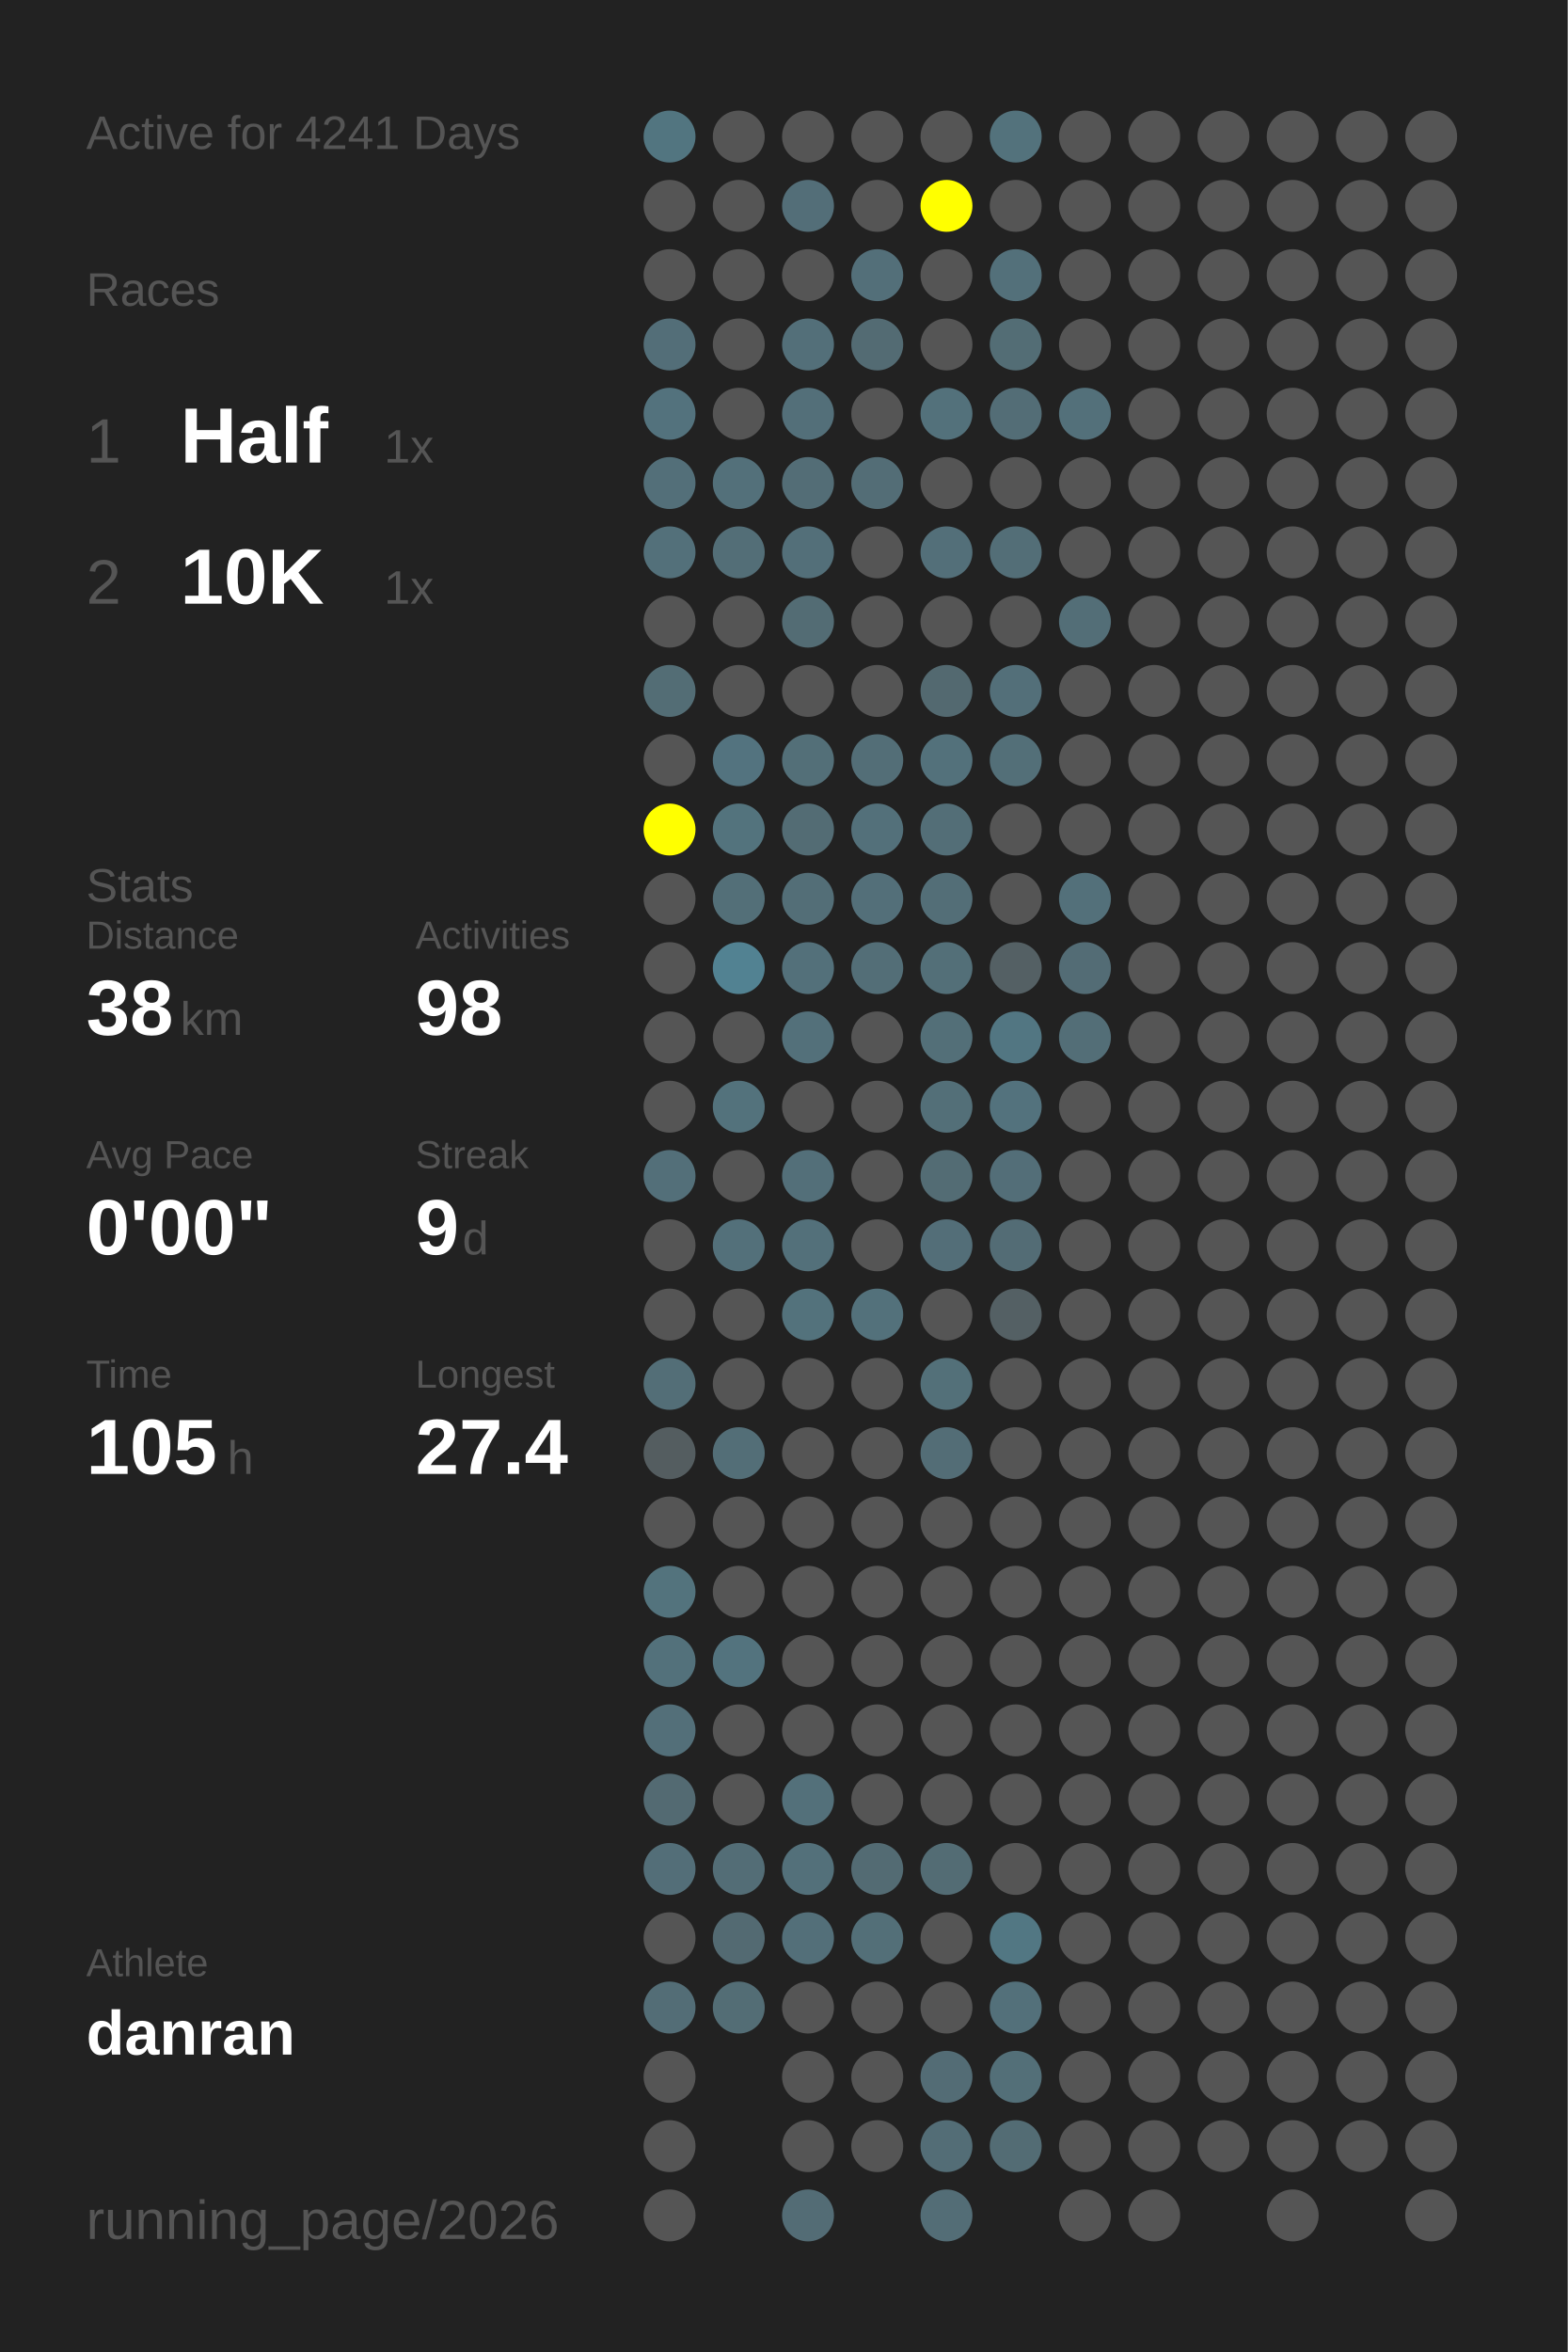
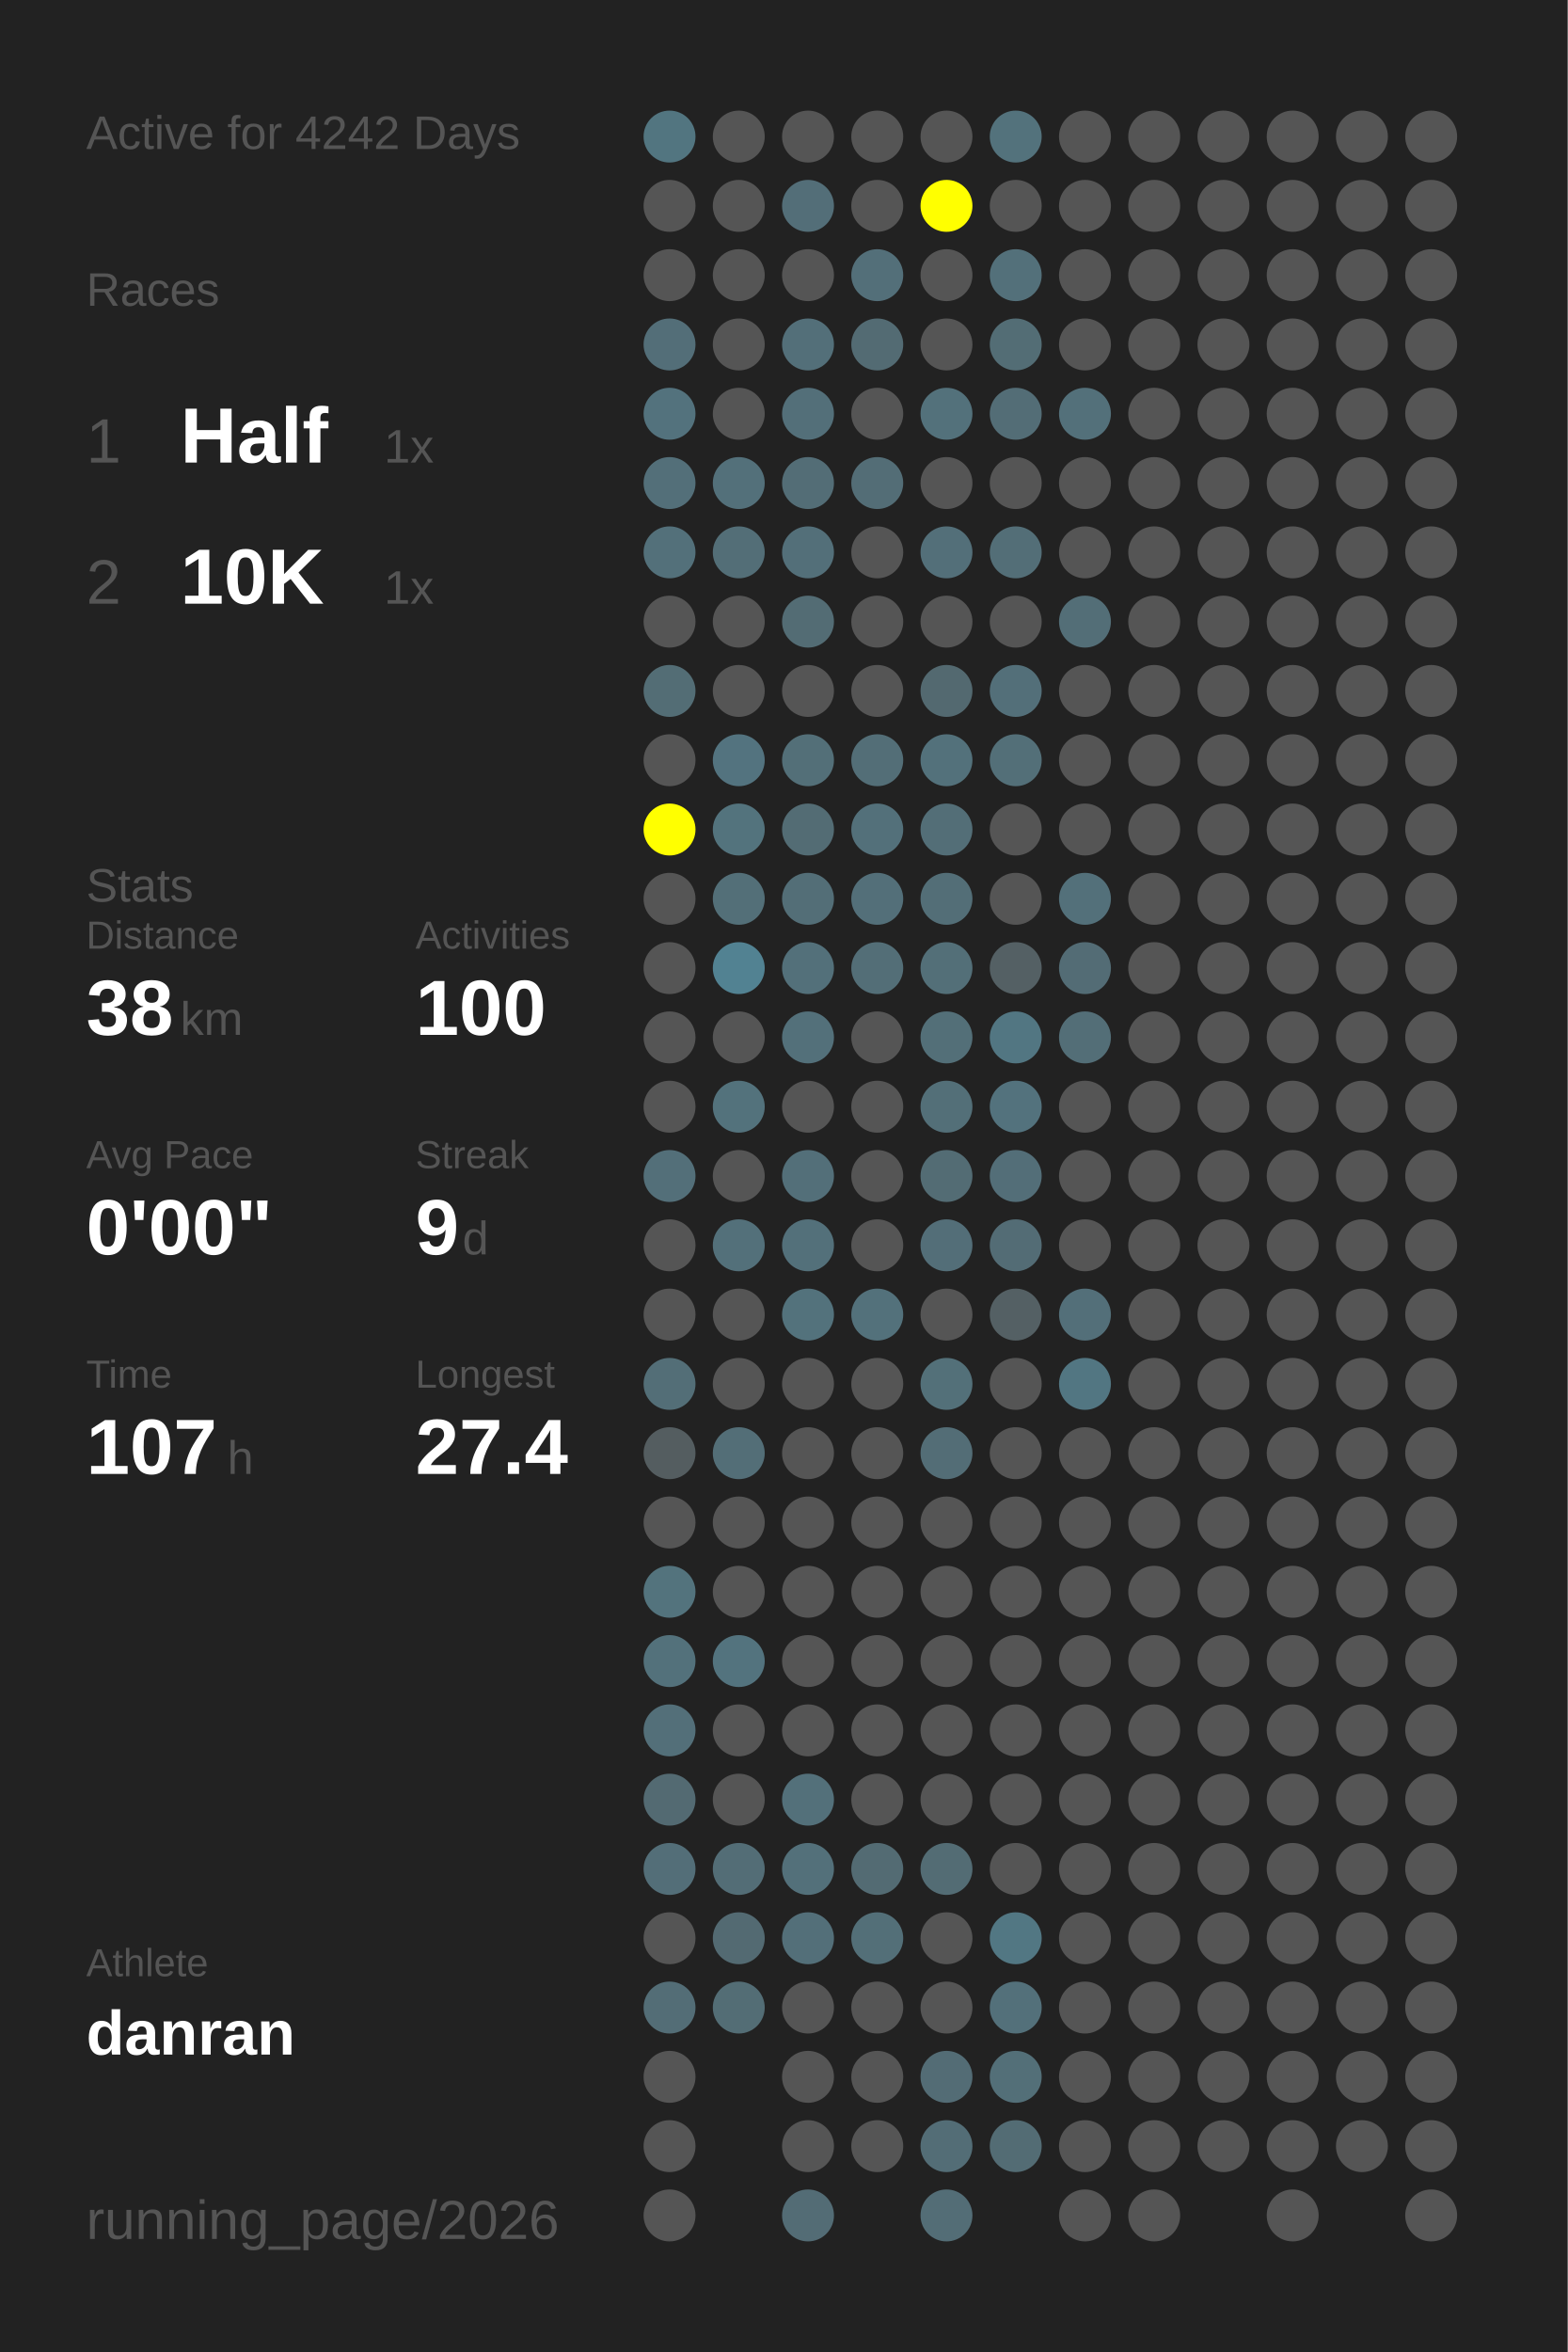
<svg xmlns="http://www.w3.org/2000/svg" baseProfile="full" height="300mm" version="1.1" viewBox="0,0,200,300" width="200mm">
  <defs />
  <rect fill="#222222" height="300" width="200" x="0" y="0" />
-   <text fill="#555555" style="font-size:6px; font-family:Arial;" x="11" y="19">Active for 4241 Days</text>
+   <text fill="#555555" style="font-size:6px; font-family:Arial;" x="11" y="19">Active for 4242 Days</text>
  <text fill="#555555" style="font-size:6px; font-family:Arial;" x="11" y="39">Races</text>
  <text fill="#555555" style="font-size:8px; font-family:Arial;" x="11" y="59">1</text>
  <text fill="#FFFFFF" style="font-size:10px; font-family:Arial; font-weight:bold;" x="23" y="59">Half</text>
  <text fill="#555555" style="font-size:6px; font-family:Arial;" x="49" y="59">1x</text>
  <text fill="#555555" style="font-size:8px; font-family:Arial;" x="11" y="77">2</text>
  <text fill="#FFFFFF" style="font-size:10px; font-family:Arial; font-weight:bold;" x="23" y="77">10K</text>
  <text fill="#555555" style="font-size:6px; font-family:Arial;" x="49" y="77">1x</text>
  <text fill="#555555" style="font-size:6px; font-family:Arial;" x="11" y="115">Stats</text>
  <text fill="#555555" style="font-size:5px; font-family:Arial;" x="11" y="121">Distance</text>
  <text fill="#FFFFFF" style="font-size:10px; font-family:Arial; font-weight:bold;" x="11" y="132">38</text>
  <text fill="#555555" style="font-size:6px; font-family:Arial;" x="23" y="132">km</text>
  <text fill="#555555" style="font-size:5px; font-family:Arial;" x="53" y="121">Activities</text>
-   <text fill="#FFFFFF" style="font-size:10px; font-family:Arial; font-weight:bold;" x="53" y="132">98</text>
+   <text fill="#FFFFFF" style="font-size:10px; font-family:Arial; font-weight:bold;" x="53" y="132">100</text>
  <text fill="#555555" style="font-size:5px; font-family:Arial;" x="11" y="149">Avg Pace</text>
  <text fill="#FFFFFF" style="font-size:10px; font-family:Arial; font-weight:bold;" x="11" y="160">0'00"</text>
  <text fill="#555555" style="font-size:5px; font-family:Arial;" x="53" y="149">Streak</text>
  <text fill="#FFFFFF" style="font-size:10px; font-family:Arial; font-weight:bold;" x="53" y="160">9</text>
  <text fill="#555555" style="font-size:6px; font-family:Arial;" x="59" y="160">d</text>
  <text fill="#555555" style="font-size:5px; font-family:Arial;" x="11" y="177">Time</text>
-   <text fill="#FFFFFF" style="font-size:10px; font-family:Arial; font-weight:bold;" x="11" y="188">105</text>
+   <text fill="#FFFFFF" style="font-size:10px; font-family:Arial; font-weight:bold;" x="11" y="188">107</text>
  <text fill="#555555" style="font-size:6px; font-family:Arial;" x="29" y="188">h</text>
  <text fill="#555555" style="font-size:5px; font-family:Arial;" x="53" y="177">Longest</text>
  <text fill="#FFFFFF" style="font-size:10px; font-family:Arial; font-weight:bold;" x="53" y="188">27.4</text>
  <text fill="#555555" style="font-size:5px; font-family:Arial;" x="11" y="252.065">Athlete</text>
  <text fill="#FFFFFF" style="font-size:8px; font-family:Arial; font-weight:bold;" x="11" y="262.065">danran</text>
  <text fill="#555555" style="font-size:7px; font-family:Arial;" x="11" y="285.581">running_page/2026</text>
  <circle cx="85.417" cy="17.419" fill="#527580" r="3.312" />
  <circle cx="85.417" cy="26.258" fill="#555555" r="3.312" />
  <circle cx="85.417" cy="35.097" fill="#555555" r="3.312" />
  <circle cx="85.417" cy="43.935" fill="#536e78" r="3.312" />
  <circle cx="85.417" cy="52.774" fill="#53727d" r="3.312" />
  <circle cx="85.417" cy="61.613" fill="#536f79" r="3.312" />
  <circle cx="85.417" cy="70.452" fill="#53707a" r="3.312" />
  <circle cx="85.417" cy="79.29" fill="#555555" r="3.312" />
  <circle cx="85.417" cy="88.129" fill="#536d75" r="3.312" />
  <circle cx="85.417" cy="96.968" fill="#555555" r="3.312" />
  <circle cx="85.417" cy="105.806" fill="#FFFF00" r="3.312" />
  <circle cx="85.417" cy="114.645" fill="#555555" r="3.312" />
  <circle cx="85.417" cy="123.484" fill="#555555" r="3.312" />
  <circle cx="85.417" cy="132.323" fill="#555555" r="3.312" />
  <circle cx="85.417" cy="141.161" fill="#555555" r="3.312" />
  <circle cx="85.417" cy="150" fill="#536f79" r="3.312" />
  <circle cx="85.417" cy="158.839" fill="#555555" r="3.312" />
  <circle cx="85.417" cy="167.677" fill="#555555" r="3.312" />
  <circle cx="85.417" cy="176.516" fill="#536e77" r="3.312" />
  <circle cx="85.417" cy="185.355" fill="#545d60" r="3.312" />
  <circle cx="85.417" cy="194.194" fill="#555555" r="3.312" />
  <circle cx="85.417" cy="203.032" fill="#53737d" r="3.312" />
  <circle cx="85.417" cy="211.871" fill="#53717b" r="3.312" />
  <circle cx="85.417" cy="220.71" fill="#536f79" r="3.312" />
  <circle cx="85.417" cy="229.548" fill="#536a72" r="3.312" />
  <circle cx="85.417" cy="238.387" fill="#536e78" r="3.312" />
  <circle cx="85.417" cy="247.226" fill="#555555" r="3.312" />
  <circle cx="85.417" cy="256.065" fill="#536d76" r="3.312" />
  <circle cx="85.417" cy="264.903" fill="#555555" r="3.312" />
  <circle cx="85.417" cy="273.742" fill="#555555" r="3.312" />
  <circle cx="85.417" cy="282.581" fill="#555555" r="3.312" />
  <circle cx="94.25" cy="17.419" fill="#555555" r="3.312" />
  <circle cx="94.25" cy="26.258" fill="#555555" r="3.312" />
  <circle cx="94.25" cy="35.097" fill="#555555" r="3.312" />
  <circle cx="94.25" cy="43.935" fill="#555555" r="3.312" />
  <circle cx="94.25" cy="52.774" fill="#555555" r="3.312" />
  <circle cx="94.25" cy="61.613" fill="#53707a" r="3.312" />
  <circle cx="94.25" cy="70.452" fill="#536e77" r="3.312" />
  <circle cx="94.25" cy="79.29" fill="#555555" r="3.312" />
  <circle cx="94.25" cy="88.129" fill="#555555" r="3.312" />
  <circle cx="94.25" cy="96.968" fill="#53737f" r="3.312" />
  <circle cx="94.25" cy="105.806" fill="#53737d" r="3.312" />
  <circle cx="94.25" cy="114.645" fill="#536f78" r="3.312" />
  <circle cx="94.25" cy="123.484" fill="#528292" r="3.312" />
  <circle cx="94.25" cy="132.323" fill="#555555" r="3.312" />
  <circle cx="94.25" cy="141.161" fill="#53727c" r="3.312" />
  <circle cx="94.25" cy="150" fill="#555555" r="3.312" />
  <circle cx="94.25" cy="158.839" fill="#53707a" r="3.312" />
  <circle cx="94.25" cy="167.677" fill="#555555" r="3.312" />
  <circle cx="94.25" cy="176.516" fill="#555555" r="3.312" />
  <circle cx="94.25" cy="185.355" fill="#536e77" r="3.312" />
  <circle cx="94.25" cy="194.194" fill="#555555" r="3.312" />
  <circle cx="94.25" cy="203.032" fill="#555555" r="3.312" />
  <circle cx="94.25" cy="211.871" fill="#53737e" r="3.312" />
  <circle cx="94.25" cy="220.71" fill="#555555" r="3.312" />
  <circle cx="94.25" cy="229.548" fill="#555555" r="3.312" />
  <circle cx="94.25" cy="238.387" fill="#536d76" r="3.312" />
  <circle cx="94.25" cy="247.226" fill="#536a72" r="3.312" />
  <circle cx="94.25" cy="256.065" fill="#536d75" r="3.312" />
  <circle cx="103.083" cy="17.419" fill="#555555" r="3.312" />
  <circle cx="103.083" cy="26.258" fill="#536e78" r="3.312" />
  <circle cx="103.083" cy="35.097" fill="#555555" r="3.312" />
  <circle cx="103.083" cy="43.935" fill="#536f79" r="3.312" />
  <circle cx="103.083" cy="52.774" fill="#536f79" r="3.312" />
  <circle cx="103.083" cy="61.613" fill="#536d76" r="3.312" />
  <circle cx="103.083" cy="70.452" fill="#536f79" r="3.312" />
  <circle cx="103.083" cy="79.29" fill="#536c74" r="3.312" />
  <circle cx="103.083" cy="88.129" fill="#555555" r="3.312" />
  <circle cx="103.083" cy="96.968" fill="#536f78" r="3.312" />
  <circle cx="103.083" cy="105.806" fill="#536c74" r="3.312" />
  <circle cx="103.083" cy="114.645" fill="#536e77" r="3.312" />
  <circle cx="103.083" cy="123.484" fill="#53707a" r="3.312" />
  <circle cx="103.083" cy="132.323" fill="#53707a" r="3.312" />
  <circle cx="103.083" cy="141.161" fill="#555555" r="3.312" />
  <circle cx="103.083" cy="150" fill="#536f79" r="3.312" />
  <circle cx="103.083" cy="158.839" fill="#53707a" r="3.312" />
  <circle cx="103.083" cy="167.677" fill="#53727c" r="3.312" />
  <circle cx="103.083" cy="176.516" fill="#555555" r="3.312" />
  <circle cx="103.083" cy="185.355" fill="#555555" r="3.312" />
  <circle cx="103.083" cy="194.194" fill="#555555" r="3.312" />
  <circle cx="103.083" cy="203.032" fill="#555555" r="3.312" />
  <circle cx="103.083" cy="211.871" fill="#555555" r="3.312" />
  <circle cx="103.083" cy="220.71" fill="#555555" r="3.312" />
  <circle cx="103.083" cy="229.548" fill="#53707a" r="3.312" />
  <circle cx="103.083" cy="238.387" fill="#53707a" r="3.312" />
  <circle cx="103.083" cy="247.226" fill="#536f79" r="3.312" />
  <circle cx="103.083" cy="256.065" fill="#555555" r="3.312" />
  <circle cx="103.083" cy="264.903" fill="#555555" r="3.312" />
  <circle cx="103.083" cy="273.742" fill="#555555" r="3.312" />
  <circle cx="103.083" cy="282.581" fill="#536c75" r="3.312" />
  <circle cx="111.917" cy="17.419" fill="#555555" r="3.312" />
  <circle cx="111.917" cy="26.258" fill="#555555" r="3.312" />
  <circle cx="111.917" cy="35.097" fill="#536f79" r="3.312" />
  <circle cx="111.917" cy="43.935" fill="#536b73" r="3.312" />
  <circle cx="111.917" cy="52.774" fill="#555555" r="3.312" />
  <circle cx="111.917" cy="61.613" fill="#536d76" r="3.312" />
  <circle cx="111.917" cy="70.452" fill="#555555" r="3.312" />
  <circle cx="111.917" cy="79.29" fill="#555555" r="3.312" />
  <circle cx="111.917" cy="88.129" fill="#555555" r="3.312" />
  <circle cx="111.917" cy="96.968" fill="#536e77" r="3.312" />
  <circle cx="111.917" cy="105.806" fill="#53707a" r="3.312" />
  <circle cx="111.917" cy="114.645" fill="#536f79" r="3.312" />
  <circle cx="111.917" cy="123.484" fill="#536e77" r="3.312" />
  <circle cx="111.917" cy="132.323" fill="#555555" r="3.312" />
  <circle cx="111.917" cy="141.161" fill="#555555" r="3.312" />
  <circle cx="111.917" cy="150" fill="#555555" r="3.312" />
  <circle cx="111.917" cy="158.839" fill="#555555" r="3.312" />
  <circle cx="111.917" cy="167.677" fill="#53717b" r="3.312" />
  <circle cx="111.917" cy="176.516" fill="#555555" r="3.312" />
  <circle cx="111.917" cy="185.355" fill="#555555" r="3.312" />
  <circle cx="111.917" cy="194.194" fill="#555555" r="3.312" />
  <circle cx="111.917" cy="203.032" fill="#555555" r="3.312" />
  <circle cx="111.917" cy="211.871" fill="#555555" r="3.312" />
  <circle cx="111.917" cy="220.71" fill="#555555" r="3.312" />
  <circle cx="111.917" cy="229.548" fill="#555555" r="3.312" />
  <circle cx="111.917" cy="238.387" fill="#536b73" r="3.312" />
  <circle cx="111.917" cy="247.226" fill="#536f78" r="3.312" />
  <circle cx="111.917" cy="256.065" fill="#555555" r="3.312" />
  <circle cx="111.917" cy="264.903" fill="#555555" r="3.312" />
  <circle cx="111.917" cy="273.742" fill="#555555" r="3.312" />
  <circle cx="120.75" cy="17.419" fill="#555555" r="3.312" />
  <circle cx="120.75" cy="26.258" fill="#FFFF00" r="3.312" />
  <circle cx="120.75" cy="35.097" fill="#555555" r="3.312" />
  <circle cx="120.75" cy="43.935" fill="#555555" r="3.312" />
  <circle cx="120.75" cy="52.774" fill="#53717b" r="3.312" />
  <circle cx="120.75" cy="61.613" fill="#555555" r="3.312" />
  <circle cx="120.75" cy="70.452" fill="#536f79" r="3.312" />
  <circle cx="120.75" cy="79.29" fill="#555555" r="3.312" />
  <circle cx="120.75" cy="88.129" fill="#536970" r="3.312" />
  <circle cx="120.75" cy="96.968" fill="#53717b" r="3.312" />
  <circle cx="120.75" cy="105.806" fill="#536e77" r="3.312" />
  <circle cx="120.75" cy="114.645" fill="#536e77" r="3.312" />
  <circle cx="120.75" cy="123.484" fill="#536f78" r="3.312" />
  <circle cx="120.75" cy="132.323" fill="#536f78" r="3.312" />
  <circle cx="120.75" cy="141.161" fill="#536f78" r="3.312" />
  <circle cx="120.75" cy="150" fill="#536c74" r="3.312" />
  <circle cx="120.75" cy="158.839" fill="#536e78" r="3.312" />
  <circle cx="120.75" cy="167.677" fill="#555555" r="3.312" />
  <circle cx="120.75" cy="176.516" fill="#537079" r="3.312" />
  <circle cx="120.75" cy="185.355" fill="#536d76" r="3.312" />
  <circle cx="120.75" cy="194.194" fill="#555555" r="3.312" />
  <circle cx="120.75" cy="203.032" fill="#555555" r="3.312" />
  <circle cx="120.75" cy="211.871" fill="#555555" r="3.312" />
  <circle cx="120.75" cy="220.71" fill="#555555" r="3.312" />
  <circle cx="120.75" cy="229.548" fill="#555555" r="3.312" />
  <circle cx="120.75" cy="238.387" fill="#536c74" r="3.312" />
  <circle cx="120.75" cy="247.226" fill="#555555" r="3.312" />
  <circle cx="120.75" cy="256.065" fill="#555555" r="3.312" />
  <circle cx="120.75" cy="264.903" fill="#536c75" r="3.312" />
  <circle cx="120.75" cy="273.742" fill="#536d76" r="3.312" />
  <circle cx="120.75" cy="282.581" fill="#536d76" r="3.312" />
  <circle cx="129.583" cy="17.419" fill="#53727c" r="3.312" />
  <circle cx="129.583" cy="26.258" fill="#555555" r="3.312" />
  <circle cx="129.583" cy="35.097" fill="#53707a" r="3.312" />
  <circle cx="129.583" cy="43.935" fill="#536d75" r="3.312" />
  <circle cx="129.583" cy="52.774" fill="#536d76" r="3.312" />
  <circle cx="129.583" cy="61.613" fill="#555555" r="3.312" />
  <circle cx="129.583" cy="70.452" fill="#536e77" r="3.312" />
  <circle cx="129.583" cy="79.29" fill="#555555" r="3.312" />
  <circle cx="129.583" cy="88.129" fill="#536f79" r="3.312" />
  <circle cx="129.583" cy="96.968" fill="#536f78" r="3.312" />
  <circle cx="129.583" cy="105.806" fill="#555555" r="3.312" />
  <circle cx="129.583" cy="114.645" fill="#555555" r="3.312" />
  <circle cx="129.583" cy="123.484" fill="#546064" r="3.312" />
  <circle cx="129.583" cy="132.323" fill="#527682" r="3.312" />
  <circle cx="129.583" cy="141.161" fill="#53727d" r="3.312" />
  <circle cx="129.583" cy="150" fill="#536e78" r="3.312" />
  <circle cx="129.583" cy="158.839" fill="#536c75" r="3.312" />
  <circle cx="129.583" cy="167.677" fill="#546064" r="3.312" />
  <circle cx="129.583" cy="176.516" fill="#555555" r="3.312" />
  <circle cx="129.583" cy="185.355" fill="#555555" r="3.312" />
  <circle cx="129.583" cy="194.194" fill="#555555" r="3.312" />
  <circle cx="129.583" cy="203.032" fill="#555555" r="3.312" />
  <circle cx="129.583" cy="211.871" fill="#555555" r="3.312" />
  <circle cx="129.583" cy="220.71" fill="#555555" r="3.312" />
  <circle cx="129.583" cy="229.548" fill="#555555" r="3.312" />
  <circle cx="129.583" cy="238.387" fill="#555555" r="3.312" />
  <circle cx="129.583" cy="247.226" fill="#527783" r="3.312" />
  <circle cx="129.583" cy="256.065" fill="#53707a" r="3.312" />
  <circle cx="129.583" cy="264.903" fill="#536f78" r="3.312" />
  <circle cx="129.583" cy="273.742" fill="#536c74" r="3.312" />
  <circle cx="138.417" cy="17.419" fill="#555555" r="3.312" />
  <circle cx="138.417" cy="26.258" fill="#555555" r="3.312" />
  <circle cx="138.417" cy="35.097" fill="#555555" r="3.312" />
  <circle cx="138.417" cy="43.935" fill="#555555" r="3.312" />
  <circle cx="138.417" cy="52.774" fill="#53707a" r="3.312" />
  <circle cx="138.417" cy="61.613" fill="#555555" r="3.312" />
  <circle cx="138.417" cy="70.452" fill="#555555" r="3.312" />
  <circle cx="138.417" cy="79.29" fill="#536e77" r="3.312" />
  <circle cx="138.417" cy="88.129" fill="#555555" r="3.312" />
  <circle cx="138.417" cy="96.968" fill="#555555" r="3.312" />
  <circle cx="138.417" cy="105.806" fill="#555555" r="3.312" />
  <circle cx="138.417" cy="114.645" fill="#53707a" r="3.312" />
  <circle cx="138.417" cy="123.484" fill="#536c75" r="3.312" />
  <circle cx="138.417" cy="132.323" fill="#536e77" r="3.312" />
  <circle cx="138.417" cy="141.161" fill="#555555" r="3.312" />
  <circle cx="138.417" cy="150" fill="#555555" r="3.312" />
  <circle cx="138.417" cy="158.839" fill="#555555" r="3.312" />
-   <circle cx="138.417" cy="167.677" fill="#555555" r="3.312" />
-   <circle cx="138.417" cy="176.516" fill="#555555" r="3.312" />
+   <circle cx="138.417" cy="167.677" fill="#536f79" r="3.312" />
+   <circle cx="138.417" cy="176.516" fill="#527682" r="3.312" />
  <circle cx="138.417" cy="185.355" fill="#555555" r="3.312" />
  <circle cx="138.417" cy="194.194" fill="#555555" r="3.312" />
  <circle cx="138.417" cy="203.032" fill="#555555" r="3.312" />
  <circle cx="138.417" cy="211.871" fill="#555555" r="3.312" />
  <circle cx="138.417" cy="220.71" fill="#555555" r="3.312" />
  <circle cx="138.417" cy="229.548" fill="#555555" r="3.312" />
  <circle cx="138.417" cy="238.387" fill="#555555" r="3.312" />
  <circle cx="138.417" cy="247.226" fill="#555555" r="3.312" />
  <circle cx="138.417" cy="256.065" fill="#555555" r="3.312" />
  <circle cx="138.417" cy="264.903" fill="#555555" r="3.312" />
  <circle cx="138.417" cy="273.742" fill="#555555" r="3.312" />
  <circle cx="138.417" cy="282.581" fill="#555555" r="3.312" />
  <circle cx="147.25" cy="17.419" fill="#555555" r="3.312" />
  <circle cx="147.25" cy="26.258" fill="#555555" r="3.312" />
  <circle cx="147.25" cy="35.097" fill="#555555" r="3.312" />
  <circle cx="147.25" cy="43.935" fill="#555555" r="3.312" />
  <circle cx="147.25" cy="52.774" fill="#555555" r="3.312" />
  <circle cx="147.25" cy="61.613" fill="#555555" r="3.312" />
  <circle cx="147.25" cy="70.452" fill="#555555" r="3.312" />
  <circle cx="147.25" cy="79.29" fill="#555555" r="3.312" />
  <circle cx="147.25" cy="88.129" fill="#555555" r="3.312" />
  <circle cx="147.25" cy="96.968" fill="#555555" r="3.312" />
  <circle cx="147.25" cy="105.806" fill="#555555" r="3.312" />
  <circle cx="147.25" cy="114.645" fill="#555555" r="3.312" />
  <circle cx="147.25" cy="123.484" fill="#555555" r="3.312" />
  <circle cx="147.25" cy="132.323" fill="#555555" r="3.312" />
  <circle cx="147.25" cy="141.161" fill="#555555" r="3.312" />
  <circle cx="147.25" cy="150" fill="#555555" r="3.312" />
  <circle cx="147.25" cy="158.839" fill="#555555" r="3.312" />
  <circle cx="147.25" cy="167.677" fill="#555555" r="3.312" />
  <circle cx="147.25" cy="176.516" fill="#555555" r="3.312" />
  <circle cx="147.25" cy="185.355" fill="#555555" r="3.312" />
  <circle cx="147.25" cy="194.194" fill="#555555" r="3.312" />
  <circle cx="147.25" cy="203.032" fill="#555555" r="3.312" />
  <circle cx="147.25" cy="211.871" fill="#555555" r="3.312" />
  <circle cx="147.25" cy="220.71" fill="#555555" r="3.312" />
  <circle cx="147.25" cy="229.548" fill="#555555" r="3.312" />
  <circle cx="147.25" cy="238.387" fill="#555555" r="3.312" />
  <circle cx="147.25" cy="247.226" fill="#555555" r="3.312" />
  <circle cx="147.25" cy="256.065" fill="#555555" r="3.312" />
  <circle cx="147.25" cy="264.903" fill="#555555" r="3.312" />
  <circle cx="147.25" cy="273.742" fill="#555555" r="3.312" />
  <circle cx="147.25" cy="282.581" fill="#555555" r="3.312" />
  <circle cx="156.083" cy="17.419" fill="#555555" r="3.312" />
  <circle cx="156.083" cy="26.258" fill="#555555" r="3.312" />
  <circle cx="156.083" cy="35.097" fill="#555555" r="3.312" />
  <circle cx="156.083" cy="43.935" fill="#555555" r="3.312" />
  <circle cx="156.083" cy="52.774" fill="#555555" r="3.312" />
  <circle cx="156.083" cy="61.613" fill="#555555" r="3.312" />
  <circle cx="156.083" cy="70.452" fill="#555555" r="3.312" />
  <circle cx="156.083" cy="79.29" fill="#555555" r="3.312" />
  <circle cx="156.083" cy="88.129" fill="#555555" r="3.312" />
  <circle cx="156.083" cy="96.968" fill="#555555" r="3.312" />
  <circle cx="156.083" cy="105.806" fill="#555555" r="3.312" />
  <circle cx="156.083" cy="114.645" fill="#555555" r="3.312" />
  <circle cx="156.083" cy="123.484" fill="#555555" r="3.312" />
  <circle cx="156.083" cy="132.323" fill="#555555" r="3.312" />
  <circle cx="156.083" cy="141.161" fill="#555555" r="3.312" />
  <circle cx="156.083" cy="150" fill="#555555" r="3.312" />
  <circle cx="156.083" cy="158.839" fill="#555555" r="3.312" />
  <circle cx="156.083" cy="167.677" fill="#555555" r="3.312" />
  <circle cx="156.083" cy="176.516" fill="#555555" r="3.312" />
  <circle cx="156.083" cy="185.355" fill="#555555" r="3.312" />
  <circle cx="156.083" cy="194.194" fill="#555555" r="3.312" />
  <circle cx="156.083" cy="203.032" fill="#555555" r="3.312" />
  <circle cx="156.083" cy="211.871" fill="#555555" r="3.312" />
  <circle cx="156.083" cy="220.71" fill="#555555" r="3.312" />
  <circle cx="156.083" cy="229.548" fill="#555555" r="3.312" />
  <circle cx="156.083" cy="238.387" fill="#555555" r="3.312" />
  <circle cx="156.083" cy="247.226" fill="#555555" r="3.312" />
  <circle cx="156.083" cy="256.065" fill="#555555" r="3.312" />
  <circle cx="156.083" cy="264.903" fill="#555555" r="3.312" />
  <circle cx="156.083" cy="273.742" fill="#555555" r="3.312" />
  <circle cx="164.917" cy="17.419" fill="#555555" r="3.312" />
  <circle cx="164.917" cy="26.258" fill="#555555" r="3.312" />
  <circle cx="164.917" cy="35.097" fill="#555555" r="3.312" />
  <circle cx="164.917" cy="43.935" fill="#555555" r="3.312" />
  <circle cx="164.917" cy="52.774" fill="#555555" r="3.312" />
  <circle cx="164.917" cy="61.613" fill="#555555" r="3.312" />
  <circle cx="164.917" cy="70.452" fill="#555555" r="3.312" />
  <circle cx="164.917" cy="79.29" fill="#555555" r="3.312" />
  <circle cx="164.917" cy="88.129" fill="#555555" r="3.312" />
  <circle cx="164.917" cy="96.968" fill="#555555" r="3.312" />
  <circle cx="164.917" cy="105.806" fill="#555555" r="3.312" />
  <circle cx="164.917" cy="114.645" fill="#555555" r="3.312" />
  <circle cx="164.917" cy="123.484" fill="#555555" r="3.312" />
  <circle cx="164.917" cy="132.323" fill="#555555" r="3.312" />
  <circle cx="164.917" cy="141.161" fill="#555555" r="3.312" />
  <circle cx="164.917" cy="150" fill="#555555" r="3.312" />
  <circle cx="164.917" cy="158.839" fill="#555555" r="3.312" />
  <circle cx="164.917" cy="167.677" fill="#555555" r="3.312" />
  <circle cx="164.917" cy="176.516" fill="#555555" r="3.312" />
  <circle cx="164.917" cy="185.355" fill="#555555" r="3.312" />
  <circle cx="164.917" cy="194.194" fill="#555555" r="3.312" />
  <circle cx="164.917" cy="203.032" fill="#555555" r="3.312" />
  <circle cx="164.917" cy="211.871" fill="#555555" r="3.312" />
  <circle cx="164.917" cy="220.71" fill="#555555" r="3.312" />
  <circle cx="164.917" cy="229.548" fill="#555555" r="3.312" />
  <circle cx="164.917" cy="238.387" fill="#555555" r="3.312" />
  <circle cx="164.917" cy="247.226" fill="#555555" r="3.312" />
  <circle cx="164.917" cy="256.065" fill="#555555" r="3.312" />
  <circle cx="164.917" cy="264.903" fill="#555555" r="3.312" />
  <circle cx="164.917" cy="273.742" fill="#555555" r="3.312" />
  <circle cx="164.917" cy="282.581" fill="#555555" r="3.312" />
  <circle cx="173.75" cy="17.419" fill="#555555" r="3.312" />
  <circle cx="173.75" cy="26.258" fill="#555555" r="3.312" />
  <circle cx="173.75" cy="35.097" fill="#555555" r="3.312" />
  <circle cx="173.75" cy="43.935" fill="#555555" r="3.312" />
  <circle cx="173.75" cy="52.774" fill="#555555" r="3.312" />
  <circle cx="173.75" cy="61.613" fill="#555555" r="3.312" />
  <circle cx="173.75" cy="70.452" fill="#555555" r="3.312" />
  <circle cx="173.75" cy="79.29" fill="#555555" r="3.312" />
  <circle cx="173.75" cy="88.129" fill="#555555" r="3.312" />
  <circle cx="173.75" cy="96.968" fill="#555555" r="3.312" />
  <circle cx="173.75" cy="105.806" fill="#555555" r="3.312" />
  <circle cx="173.75" cy="114.645" fill="#555555" r="3.312" />
  <circle cx="173.75" cy="123.484" fill="#555555" r="3.312" />
  <circle cx="173.75" cy="132.323" fill="#555555" r="3.312" />
  <circle cx="173.75" cy="141.161" fill="#555555" r="3.312" />
  <circle cx="173.75" cy="150" fill="#555555" r="3.312" />
  <circle cx="173.75" cy="158.839" fill="#555555" r="3.312" />
  <circle cx="173.75" cy="167.677" fill="#555555" r="3.312" />
  <circle cx="173.75" cy="176.516" fill="#555555" r="3.312" />
  <circle cx="173.75" cy="185.355" fill="#555555" r="3.312" />
  <circle cx="173.75" cy="194.194" fill="#555555" r="3.312" />
  <circle cx="173.75" cy="203.032" fill="#555555" r="3.312" />
  <circle cx="173.75" cy="211.871" fill="#555555" r="3.312" />
  <circle cx="173.75" cy="220.71" fill="#555555" r="3.312" />
  <circle cx="173.75" cy="229.548" fill="#555555" r="3.312" />
  <circle cx="173.75" cy="238.387" fill="#555555" r="3.312" />
  <circle cx="173.75" cy="247.226" fill="#555555" r="3.312" />
  <circle cx="173.75" cy="256.065" fill="#555555" r="3.312" />
  <circle cx="173.75" cy="264.903" fill="#555555" r="3.312" />
  <circle cx="173.75" cy="273.742" fill="#555555" r="3.312" />
  <circle cx="182.583" cy="17.419" fill="#555555" r="3.312" />
  <circle cx="182.583" cy="26.258" fill="#555555" r="3.312" />
  <circle cx="182.583" cy="35.097" fill="#555555" r="3.312" />
  <circle cx="182.583" cy="43.935" fill="#555555" r="3.312" />
  <circle cx="182.583" cy="52.774" fill="#555555" r="3.312" />
  <circle cx="182.583" cy="61.613" fill="#555555" r="3.312" />
  <circle cx="182.583" cy="70.452" fill="#555555" r="3.312" />
  <circle cx="182.583" cy="79.29" fill="#555555" r="3.312" />
  <circle cx="182.583" cy="88.129" fill="#555555" r="3.312" />
  <circle cx="182.583" cy="96.968" fill="#555555" r="3.312" />
  <circle cx="182.583" cy="105.806" fill="#555555" r="3.312" />
  <circle cx="182.583" cy="114.645" fill="#555555" r="3.312" />
  <circle cx="182.583" cy="123.484" fill="#555555" r="3.312" />
  <circle cx="182.583" cy="132.323" fill="#555555" r="3.312" />
  <circle cx="182.583" cy="141.161" fill="#555555" r="3.312" />
  <circle cx="182.583" cy="150" fill="#555555" r="3.312" />
  <circle cx="182.583" cy="158.839" fill="#555555" r="3.312" />
  <circle cx="182.583" cy="167.677" fill="#555555" r="3.312" />
  <circle cx="182.583" cy="176.516" fill="#555555" r="3.312" />
  <circle cx="182.583" cy="185.355" fill="#555555" r="3.312" />
  <circle cx="182.583" cy="194.194" fill="#555555" r="3.312" />
  <circle cx="182.583" cy="203.032" fill="#555555" r="3.312" />
  <circle cx="182.583" cy="211.871" fill="#555555" r="3.312" />
  <circle cx="182.583" cy="220.71" fill="#555555" r="3.312" />
  <circle cx="182.583" cy="229.548" fill="#555555" r="3.312" />
  <circle cx="182.583" cy="238.387" fill="#555555" r="3.312" />
  <circle cx="182.583" cy="247.226" fill="#555555" r="3.312" />
  <circle cx="182.583" cy="256.065" fill="#555555" r="3.312" />
  <circle cx="182.583" cy="264.903" fill="#555555" r="3.312" />
  <circle cx="182.583" cy="273.742" fill="#555555" r="3.312" />
  <circle cx="182.583" cy="282.581" fill="#555555" r="3.312" />
</svg>
